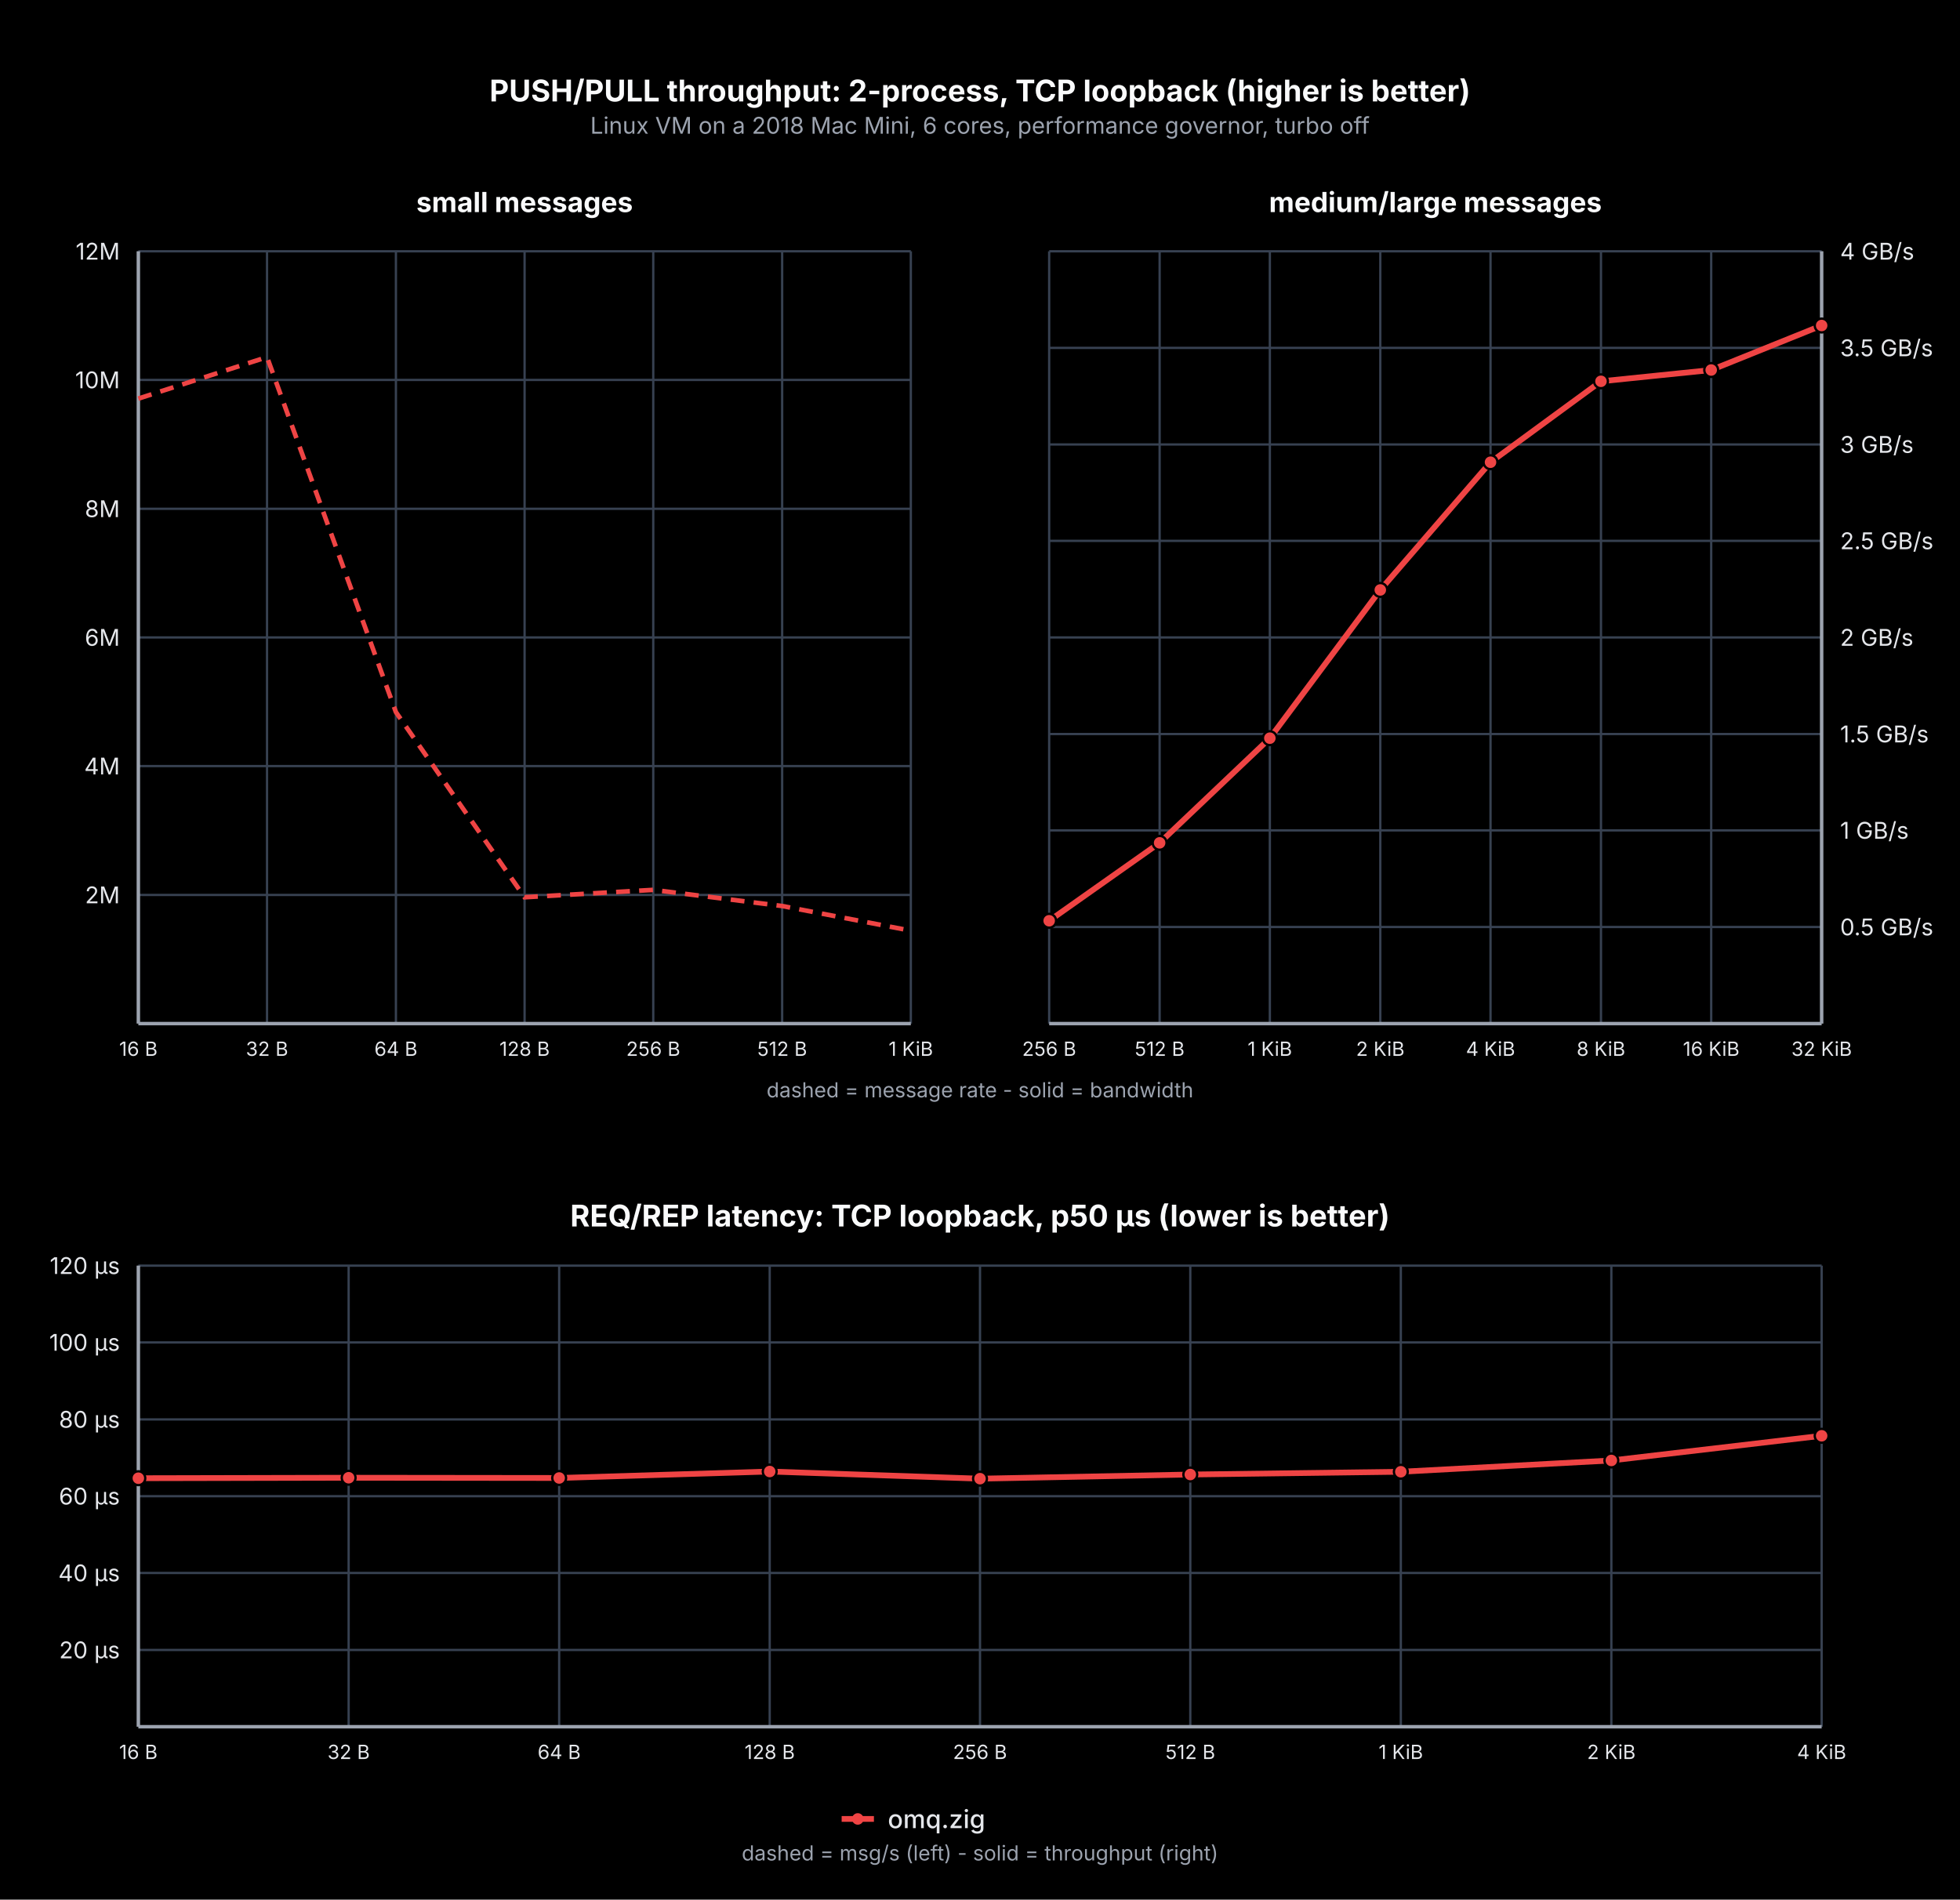
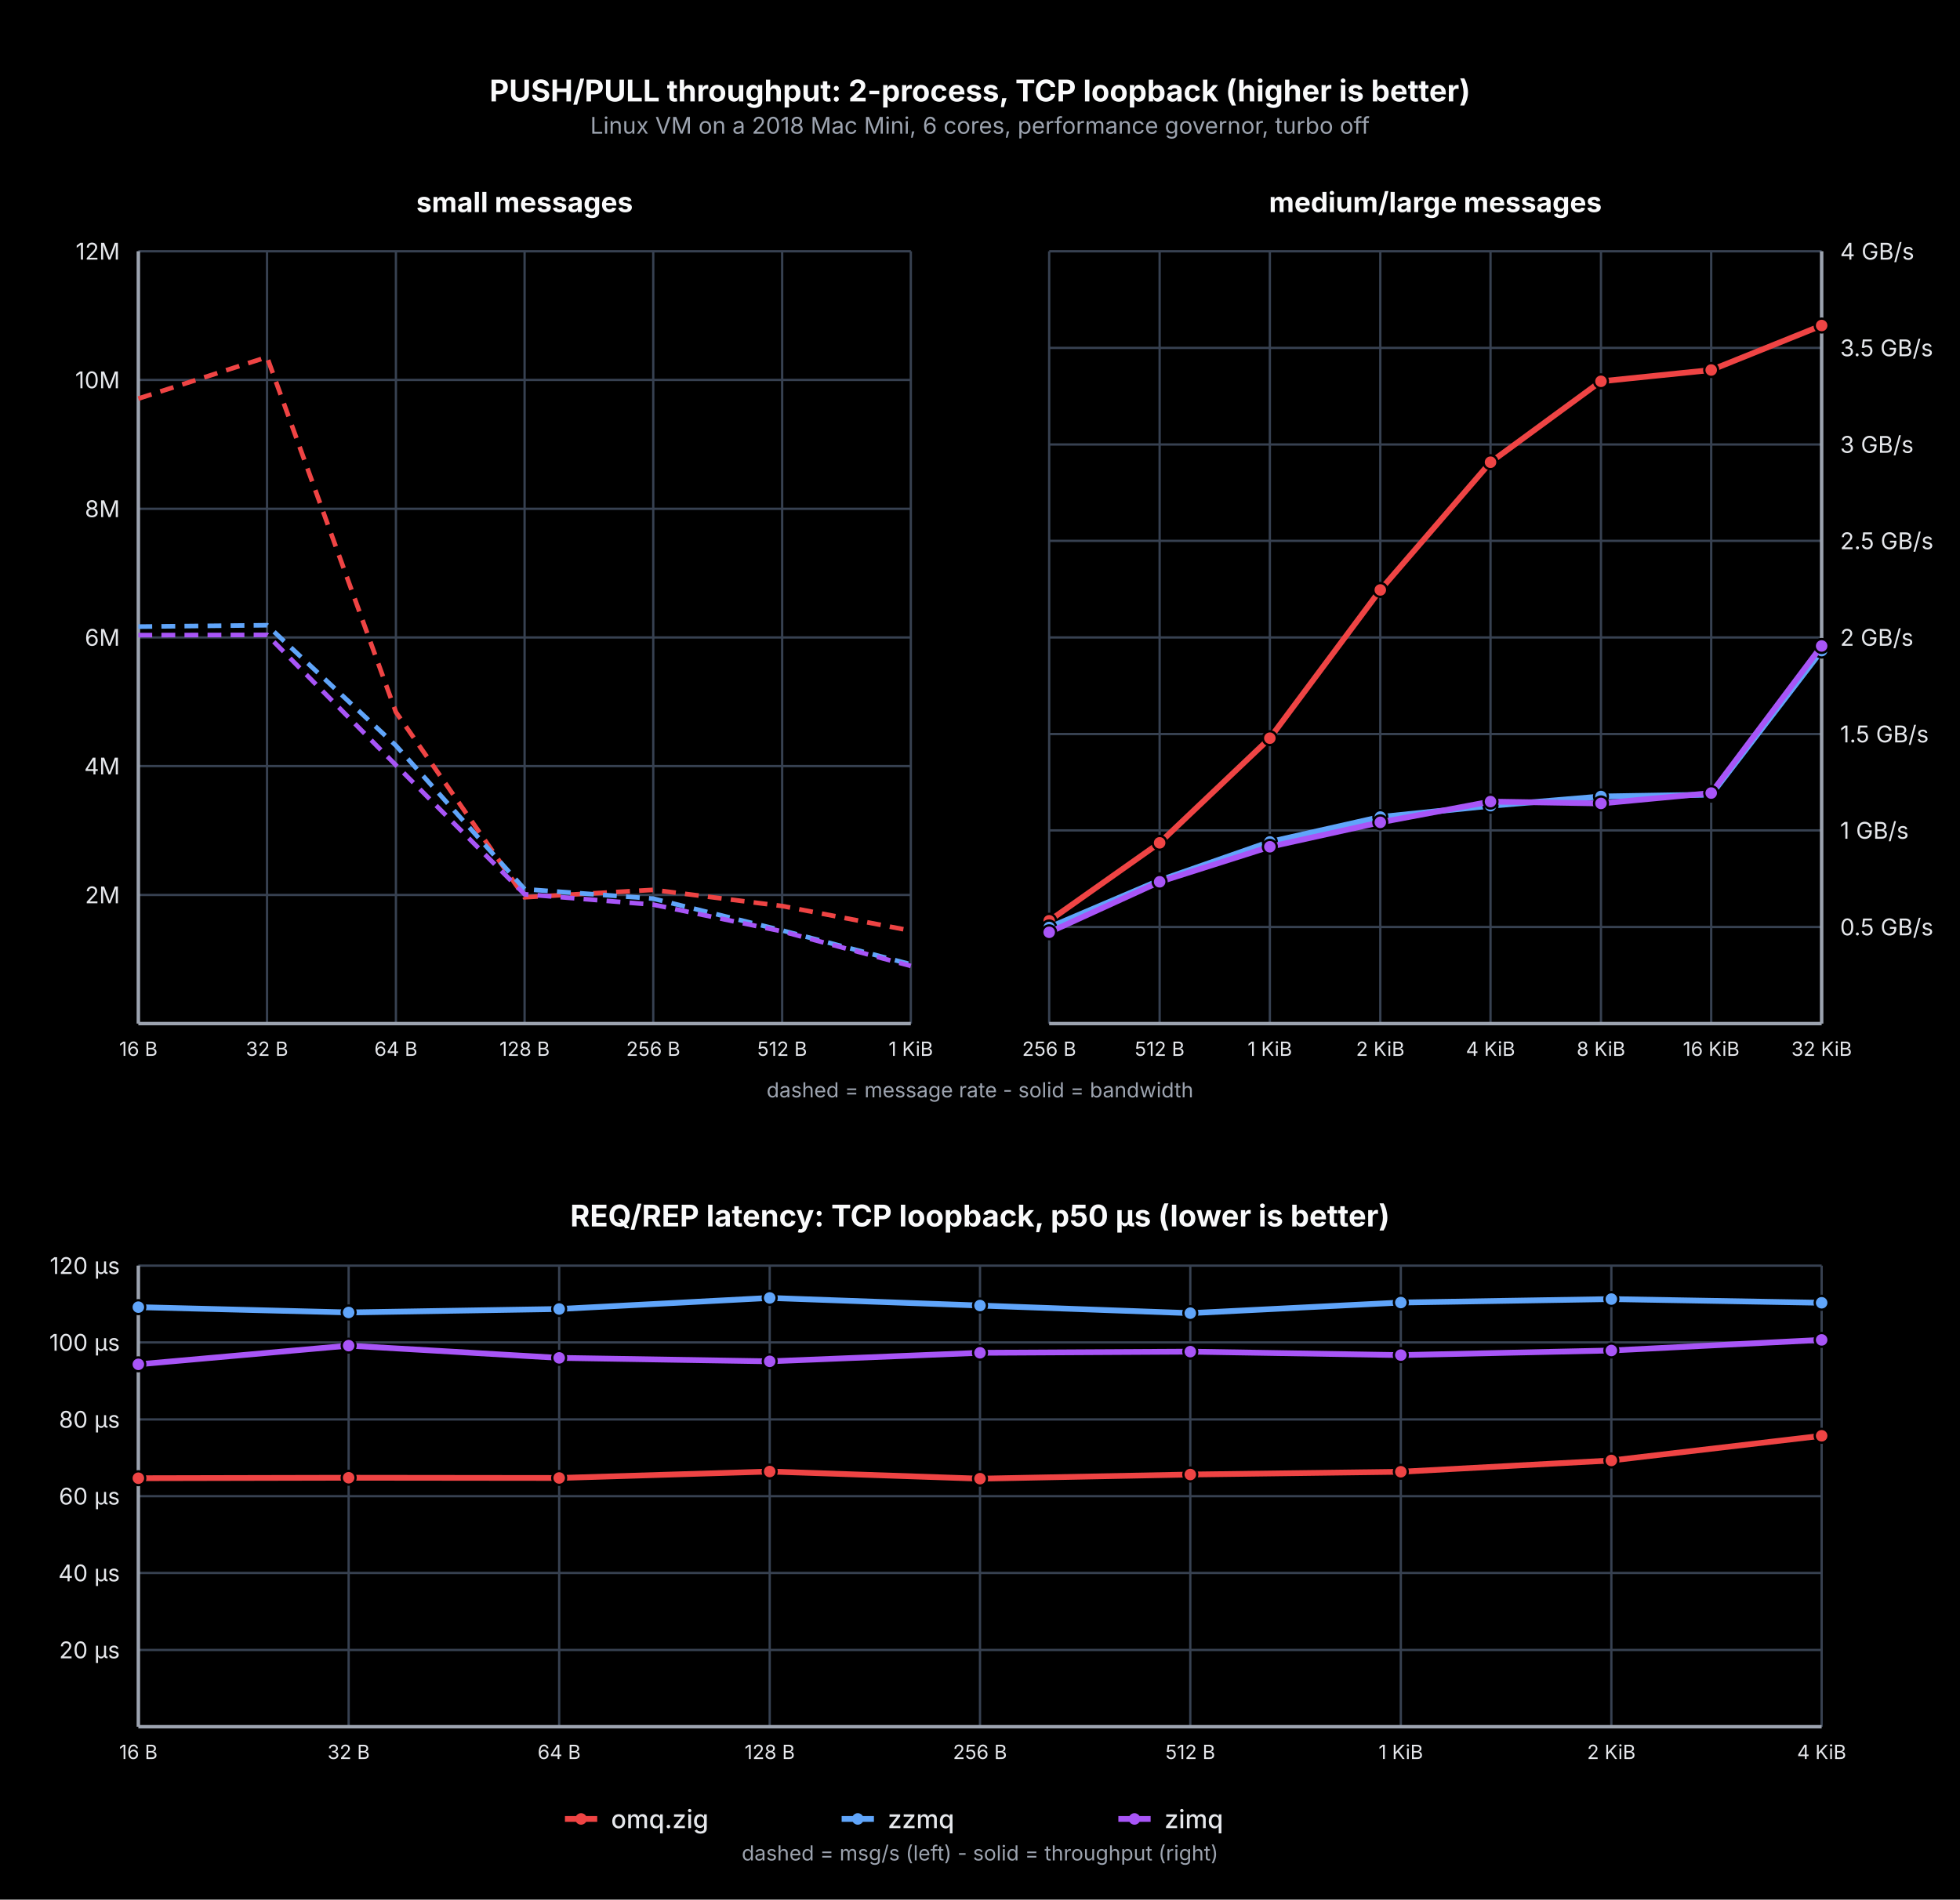
<svg xmlns="http://www.w3.org/2000/svg" viewBox="0 0 850 824" font-family="system-ui, -apple-system, sans-serif">
  <rect width="850" height="824" fill="#000000" />
  <text x="425.0" y="44" text-anchor="middle" fill="#f9fafb" font-size="13" font-weight="700">PUSH/PULL throughput: 2-process, TCP loopback (higher is better)</text>
  <text x="425.0" y="58" text-anchor="middle" fill="#9ca3af" font-size="10">Linux VM on a 2018 Mac Mini, 6 cores, performance governor, turbo off</text>
  <line x1="60" y1="388.2" x2="395" y2="388.2" stroke="#374151" stroke-width="1" />
  <text x="52" y="388.2" text-anchor="end" dominant-baseline="middle" fill="#e5e7eb" font-size="10">2M</text>
  <line x1="60" y1="332.3" x2="395" y2="332.3" stroke="#374151" stroke-width="1" />
  <text x="52" y="332.3" text-anchor="end" dominant-baseline="middle" fill="#e5e7eb" font-size="10">4M</text>
  <line x1="60" y1="276.5" x2="395" y2="276.5" stroke="#374151" stroke-width="1" />
  <text x="52" y="276.5" text-anchor="end" dominant-baseline="middle" fill="#e5e7eb" font-size="10">6M</text>
  <line x1="60" y1="220.7" x2="395" y2="220.7" stroke="#374151" stroke-width="1" />
  <text x="52" y="220.7" text-anchor="end" dominant-baseline="middle" fill="#e5e7eb" font-size="10">8M</text>
  <line x1="60" y1="164.8" x2="395" y2="164.8" stroke="#374151" stroke-width="1" />
  <text x="52" y="164.8" text-anchor="end" dominant-baseline="middle" fill="#e5e7eb" font-size="10">10M</text>
  <line x1="60" y1="109.0" x2="395" y2="109.0" stroke="#374151" stroke-width="1" />
  <text x="52" y="109.0" text-anchor="end" dominant-baseline="middle" fill="#e5e7eb" font-size="10">12M</text>
  <line x1="60.0" y1="109" x2="60.0" y2="444" stroke="#374151" stroke-width="1" />
  <line x1="115.8" y1="109" x2="115.8" y2="444" stroke="#374151" stroke-width="1" />
  <line x1="171.7" y1="109" x2="171.7" y2="444" stroke="#374151" stroke-width="1" />
  <line x1="227.5" y1="109" x2="227.5" y2="444" stroke="#374151" stroke-width="1" />
  <line x1="283.3" y1="109" x2="283.3" y2="444" stroke="#374151" stroke-width="1" />
  <line x1="339.2" y1="109" x2="339.2" y2="444" stroke="#374151" stroke-width="1" />
  <line x1="395.0" y1="109" x2="395.0" y2="444" stroke="#374151" stroke-width="1" />
  <line x1="60" y1="109" x2="60" y2="444" stroke="#9ca3af" stroke-width="1.5" />
  <line x1="60" y1="444" x2="395" y2="444" stroke="#9ca3af" stroke-width="1.5" />
  <line x1="455" y1="402.1" x2="790" y2="402.1" stroke="#374151" stroke-width="1" />
  <text x="798" y="402.1" text-anchor="start" dominant-baseline="middle" fill="#e5e7eb" font-size="10">0.5 GB/s</text>
  <line x1="455" y1="360.2" x2="790" y2="360.2" stroke="#374151" stroke-width="1" />
  <text x="798" y="360.2" text-anchor="start" dominant-baseline="middle" fill="#e5e7eb" font-size="10">1 GB/s</text>
  <line x1="455" y1="318.4" x2="790" y2="318.4" stroke="#374151" stroke-width="1" />
  <text x="798" y="318.4" text-anchor="start" dominant-baseline="middle" fill="#e5e7eb" font-size="10">1.5 GB/s</text>
  <line x1="455" y1="276.5" x2="790" y2="276.5" stroke="#374151" stroke-width="1" />
  <text x="798" y="276.5" text-anchor="start" dominant-baseline="middle" fill="#e5e7eb" font-size="10">2 GB/s</text>
  <line x1="455" y1="234.6" x2="790" y2="234.6" stroke="#374151" stroke-width="1" />
  <text x="798" y="234.6" text-anchor="start" dominant-baseline="middle" fill="#e5e7eb" font-size="10">2.5 GB/s</text>
  <line x1="455" y1="192.8" x2="790" y2="192.8" stroke="#374151" stroke-width="1" />
  <text x="798" y="192.8" text-anchor="start" dominant-baseline="middle" fill="#e5e7eb" font-size="10">3 GB/s</text>
  <line x1="455" y1="150.9" x2="790" y2="150.9" stroke="#374151" stroke-width="1" />
  <text x="798" y="150.9" text-anchor="start" dominant-baseline="middle" fill="#e5e7eb" font-size="10">3.5 GB/s</text>
  <line x1="455" y1="109.0" x2="790" y2="109.0" stroke="#374151" stroke-width="1" />
  <text x="798" y="109.0" text-anchor="start" dominant-baseline="middle" fill="#e5e7eb" font-size="10">4 GB/s</text>
  <line x1="455.0" y1="109" x2="455.0" y2="444" stroke="#374151" stroke-width="1" />
  <line x1="502.9" y1="109" x2="502.9" y2="444" stroke="#374151" stroke-width="1" />
  <line x1="550.7" y1="109" x2="550.7" y2="444" stroke="#374151" stroke-width="1" />
  <line x1="598.6" y1="109" x2="598.6" y2="444" stroke="#374151" stroke-width="1" />
  <line x1="646.4" y1="109" x2="646.4" y2="444" stroke="#374151" stroke-width="1" />
  <line x1="694.3" y1="109" x2="694.3" y2="444" stroke="#374151" stroke-width="1" />
  <line x1="742.1" y1="109" x2="742.1" y2="444" stroke="#374151" stroke-width="1" />
  <line x1="790.0" y1="109" x2="790.0" y2="444" stroke="#374151" stroke-width="1" />
  <line x1="790" y1="109" x2="790" y2="444" stroke="#9ca3af" stroke-width="1.5" />
  <line x1="455" y1="444" x2="790" y2="444" stroke="#9ca3af" stroke-width="1.5" />
  <text x="227.5" y="92" text-anchor="middle" fill="#f9fafb" font-size="12" font-weight="700">small messages</text>
  <text x="622.5" y="92" text-anchor="middle" fill="#f9fafb" font-size="12" font-weight="700">medium/large messages</text>
  <polyline points="60.0,172.9 115.8,154.9 171.7,308.9 227.5,389.2 283.3,386.0 339.2,393.0 395.0,403.7" fill="none" stroke="#ef4444" stroke-width="2" stroke-dasharray="6,4" />
+   <polyline points="60.0,271.8 115.8,271.2 171.7,323.4 227.5,385.7 283.3,389.8 339.2,403.6 395.0,418.3" fill="none" stroke="#60a5fa" stroke-width="2" stroke-dasharray="6,4" />
+   <polyline points="60.0,275.5 115.8,275.4 171.7,331.9 227.5,387.9 283.3,392.4 339.2,404.0 395.0,419.0" fill="none" stroke="#a855f7" stroke-width="2" stroke-dasharray="6,4" />
  <polyline points="455.0,399.4 502.9,365.6 550.7,320.2 598.6,255.9 646.4,200.5 694.3,165.4 742.1,160.5 790.0,141.2" fill="none" stroke="#ef4444" stroke-width="2.5" stroke-linecap="round" stroke-linejoin="round" />
  <circle cx="455.0" cy="399.4" r="3" fill="#ef4444" stroke="#000000" stroke-width="1" />
  <circle cx="502.9" cy="365.6" r="3" fill="#ef4444" stroke="#000000" stroke-width="1" />
  <circle cx="550.7" cy="320.2" r="3" fill="#ef4444" stroke="#000000" stroke-width="1" />
  <circle cx="598.6" cy="255.9" r="3" fill="#ef4444" stroke="#000000" stroke-width="1" />
  <circle cx="646.4" cy="200.5" r="3" fill="#ef4444" stroke="#000000" stroke-width="1" />
  <circle cx="694.3" cy="165.4" r="3" fill="#ef4444" stroke="#000000" stroke-width="1" />
  <circle cx="742.1" cy="160.5" r="3" fill="#ef4444" stroke="#000000" stroke-width="1" />
  <circle cx="790.0" cy="141.2" r="3" fill="#ef4444" stroke="#000000" stroke-width="1" />
+   <polyline points="455.0,402.3 502.9,381.9 550.7,365.2 598.6,354.4 646.4,349.5 694.3,345.5 742.1,344.7 790.0,282.2" fill="none" stroke="#60a5fa" stroke-width="2.5" stroke-linecap="round" stroke-linejoin="round" />
+   <circle cx="455.0" cy="402.3" r="3" fill="#60a5fa" stroke="#000000" stroke-width="1" />
+   <circle cx="502.9" cy="381.9" r="3" fill="#60a5fa" stroke="#000000" stroke-width="1" />
+   <circle cx="550.7" cy="365.2" r="3" fill="#60a5fa" stroke="#000000" stroke-width="1" />
+   <circle cx="598.6" cy="354.4" r="3" fill="#60a5fa" stroke="#000000" stroke-width="1" />
+   <circle cx="646.4" cy="349.5" r="3" fill="#60a5fa" stroke="#000000" stroke-width="1" />
+   <circle cx="694.3" cy="345.5" r="3" fill="#60a5fa" stroke="#000000" stroke-width="1" />
+   <circle cx="742.1" cy="344.7" r="3" fill="#60a5fa" stroke="#000000" stroke-width="1" />
+   <circle cx="790.0" cy="282.2" r="3" fill="#60a5fa" stroke="#000000" stroke-width="1" />
+   <polyline points="455.0,404.4 502.9,382.5 550.7,367.3 598.6,356.7 646.4,347.7 694.3,348.5 742.1,344.0 790.0,280.2" fill="none" stroke="#a855f7" stroke-width="2.5" stroke-linecap="round" stroke-linejoin="round" />
+   <circle cx="455.0" cy="404.4" r="3" fill="#a855f7" stroke="#000000" stroke-width="1" />
+   <circle cx="502.9" cy="382.5" r="3" fill="#a855f7" stroke="#000000" stroke-width="1" />
+   <circle cx="550.7" cy="367.3" r="3" fill="#a855f7" stroke="#000000" stroke-width="1" />
+   <circle cx="598.6" cy="356.7" r="3" fill="#a855f7" stroke="#000000" stroke-width="1" />
+   <circle cx="646.4" cy="347.7" r="3" fill="#a855f7" stroke="#000000" stroke-width="1" />
+   <circle cx="694.3" cy="348.5" r="3" fill="#a855f7" stroke="#000000" stroke-width="1" />
+   <circle cx="742.1" cy="344.0" r="3" fill="#a855f7" stroke="#000000" stroke-width="1" />
+   <circle cx="790.0" cy="280.2" r="3" fill="#a855f7" stroke="#000000" stroke-width="1" />
  <text x="60.0" y="458" text-anchor="middle" fill="#e5e7eb" font-size="8.5">16 B</text>
  <text x="115.8" y="458" text-anchor="middle" fill="#e5e7eb" font-size="8.5">32 B</text>
  <text x="171.7" y="458" text-anchor="middle" fill="#e5e7eb" font-size="8.5">64 B</text>
  <text x="227.5" y="458" text-anchor="middle" fill="#e5e7eb" font-size="8.5">128 B</text>
  <text x="283.3" y="458" text-anchor="middle" fill="#e5e7eb" font-size="8.5">256 B</text>
  <text x="339.2" y="458" text-anchor="middle" fill="#e5e7eb" font-size="8.5">512 B</text>
  <text x="395.0" y="458" text-anchor="middle" fill="#e5e7eb" font-size="8.5">1 KiB</text>
  <text x="455.0" y="458" text-anchor="middle" fill="#e5e7eb" font-size="8.5">256 B</text>
  <text x="502.9" y="458" text-anchor="middle" fill="#e5e7eb" font-size="8.5">512 B</text>
  <text x="550.7" y="458" text-anchor="middle" fill="#e5e7eb" font-size="8.5">1 KiB</text>
  <text x="598.6" y="458" text-anchor="middle" fill="#e5e7eb" font-size="8.5">2 KiB</text>
  <text x="646.4" y="458" text-anchor="middle" fill="#e5e7eb" font-size="8.5">4 KiB</text>
  <text x="694.3" y="458" text-anchor="middle" fill="#e5e7eb" font-size="8.5">8 KiB</text>
  <text x="742.1" y="458" text-anchor="middle" fill="#e5e7eb" font-size="8.5">16 KiB</text>
  <text x="790.0" y="458" text-anchor="middle" fill="#e5e7eb" font-size="8.5">32 KiB</text>
  <text x="425.0" y="476" text-anchor="middle" fill="#9ca3af" font-size="9">dashed = message rate - solid = bandwidth</text>
  <text x="425.0" y="532" text-anchor="middle" fill="#f9fafb" font-size="13" font-weight="700">REQ/REP latency: TCP loopback, p50 μs (lower is better)</text>
  <line x1="60" y1="715.7" x2="790" y2="715.7" stroke="#374151" stroke-width="1" />
  <text x="52" y="715.7" text-anchor="end" dominant-baseline="middle" fill="#e5e7eb" font-size="10">20 μs</text>
  <line x1="60" y1="682.3" x2="790" y2="682.3" stroke="#374151" stroke-width="1" />
  <text x="52" y="682.3" text-anchor="end" dominant-baseline="middle" fill="#e5e7eb" font-size="10">40 μs</text>
  <line x1="60" y1="649.0" x2="790" y2="649.0" stroke="#374151" stroke-width="1" />
  <text x="52" y="649.0" text-anchor="end" dominant-baseline="middle" fill="#e5e7eb" font-size="10">60 μs</text>
  <line x1="60" y1="615.7" x2="790" y2="615.7" stroke="#374151" stroke-width="1" />
  <text x="52" y="615.7" text-anchor="end" dominant-baseline="middle" fill="#e5e7eb" font-size="10">80 μs</text>
  <line x1="60" y1="582.3" x2="790" y2="582.3" stroke="#374151" stroke-width="1" />
  <text x="52" y="582.3" text-anchor="end" dominant-baseline="middle" fill="#e5e7eb" font-size="10">100 μs</text>
  <line x1="60" y1="549.0" x2="790" y2="549.0" stroke="#374151" stroke-width="1" />
  <text x="52" y="549.0" text-anchor="end" dominant-baseline="middle" fill="#e5e7eb" font-size="10">120 μs</text>
  <line x1="60.0" y1="549" x2="60.0" y2="749" stroke="#374151" stroke-width="1" />
  <line x1="151.2" y1="549" x2="151.2" y2="749" stroke="#374151" stroke-width="1" />
  <line x1="242.5" y1="549" x2="242.5" y2="749" stroke="#374151" stroke-width="1" />
  <line x1="333.8" y1="549" x2="333.8" y2="749" stroke="#374151" stroke-width="1" />
  <line x1="425.0" y1="549" x2="425.0" y2="749" stroke="#374151" stroke-width="1" />
  <line x1="516.2" y1="549" x2="516.2" y2="749" stroke="#374151" stroke-width="1" />
  <line x1="607.5" y1="549" x2="607.5" y2="749" stroke="#374151" stroke-width="1" />
  <line x1="698.8" y1="549" x2="698.8" y2="749" stroke="#374151" stroke-width="1" />
  <line x1="790.0" y1="549" x2="790.0" y2="749" stroke="#374151" stroke-width="1" />
  <line x1="60" y1="549" x2="60" y2="749" stroke="#9ca3af" stroke-width="1.5" />
  <line x1="60" y1="749" x2="790" y2="749" stroke="#9ca3af" stroke-width="1.5" />
  <polyline points="60.0,641.2 151.2,641.0 242.5,641.1 333.8,638.3 425.0,641.4 516.2,639.6 607.5,638.4 698.8,633.5 790.0,622.8" fill="none" stroke="#ef4444" stroke-width="2.5" stroke-linecap="round" stroke-linejoin="round" />
  <circle cx="60.0" cy="641.2" r="3" fill="#ef4444" stroke="#000000" stroke-width="1" />
  <circle cx="151.2" cy="641.0" r="3" fill="#ef4444" stroke="#000000" stroke-width="1" />
  <circle cx="242.5" cy="641.1" r="3" fill="#ef4444" stroke="#000000" stroke-width="1" />
  <circle cx="333.8" cy="638.3" r="3" fill="#ef4444" stroke="#000000" stroke-width="1" />
  <circle cx="425.0" cy="641.4" r="3" fill="#ef4444" stroke="#000000" stroke-width="1" />
  <circle cx="516.2" cy="639.6" r="3" fill="#ef4444" stroke="#000000" stroke-width="1" />
  <circle cx="607.5" cy="638.4" r="3" fill="#ef4444" stroke="#000000" stroke-width="1" />
  <circle cx="698.8" cy="633.5" r="3" fill="#ef4444" stroke="#000000" stroke-width="1" />
  <circle cx="790.0" cy="622.8" r="3" fill="#ef4444" stroke="#000000" stroke-width="1" />
+   <polyline points="60.0,567.0 151.2,569.3 242.5,567.8 333.8,563.0 425.0,566.3 516.2,569.6 607.5,565.0 698.8,563.5 790.0,565.1" fill="none" stroke="#60a5fa" stroke-width="2.5" stroke-linecap="round" stroke-linejoin="round" />
+   <circle cx="60.0" cy="567.0" r="3" fill="#60a5fa" stroke="#000000" stroke-width="1" />
+   <circle cx="151.2" cy="569.3" r="3" fill="#60a5fa" stroke="#000000" stroke-width="1" />
+   <circle cx="242.5" cy="567.8" r="3" fill="#60a5fa" stroke="#000000" stroke-width="1" />
+   <circle cx="333.8" cy="563.0" r="3" fill="#60a5fa" stroke="#000000" stroke-width="1" />
+   <circle cx="425.0" cy="566.3" r="3" fill="#60a5fa" stroke="#000000" stroke-width="1" />
+   <circle cx="516.2" cy="569.6" r="3" fill="#60a5fa" stroke="#000000" stroke-width="1" />
+   <circle cx="607.5" cy="565.0" r="3" fill="#60a5fa" stroke="#000000" stroke-width="1" />
+   <circle cx="698.8" cy="563.5" r="3" fill="#60a5fa" stroke="#000000" stroke-width="1" />
+   <circle cx="790.0" cy="565.1" r="3" fill="#60a5fa" stroke="#000000" stroke-width="1" />
+   <polyline points="60.0,591.8 151.2,583.7 242.5,589.0 333.8,590.5 425.0,586.8 516.2,586.3 607.5,587.8 698.8,585.8 790.0,581.2" fill="none" stroke="#a855f7" stroke-width="2.5" stroke-linecap="round" stroke-linejoin="round" />
+   <circle cx="60.0" cy="591.8" r="3" fill="#a855f7" stroke="#000000" stroke-width="1" />
+   <circle cx="151.2" cy="583.7" r="3" fill="#a855f7" stroke="#000000" stroke-width="1" />
+   <circle cx="242.5" cy="589.0" r="3" fill="#a855f7" stroke="#000000" stroke-width="1" />
+   <circle cx="333.8" cy="590.5" r="3" fill="#a855f7" stroke="#000000" stroke-width="1" />
+   <circle cx="425.0" cy="586.8" r="3" fill="#a855f7" stroke="#000000" stroke-width="1" />
+   <circle cx="516.2" cy="586.3" r="3" fill="#a855f7" stroke="#000000" stroke-width="1" />
+   <circle cx="607.5" cy="587.8" r="3" fill="#a855f7" stroke="#000000" stroke-width="1" />
+   <circle cx="698.8" cy="585.8" r="3" fill="#a855f7" stroke="#000000" stroke-width="1" />
+   <circle cx="790.0" cy="581.2" r="3" fill="#a855f7" stroke="#000000" stroke-width="1" />
  <text x="60.0" y="763" text-anchor="middle" fill="#e5e7eb" font-size="8.5">16 B</text>
  <text x="151.2" y="763" text-anchor="middle" fill="#e5e7eb" font-size="8.5">32 B</text>
  <text x="242.5" y="763" text-anchor="middle" fill="#e5e7eb" font-size="8.5">64 B</text>
  <text x="333.8" y="763" text-anchor="middle" fill="#e5e7eb" font-size="8.5">128 B</text>
  <text x="425.0" y="763" text-anchor="middle" fill="#e5e7eb" font-size="8.5">256 B</text>
  <text x="516.2" y="763" text-anchor="middle" fill="#e5e7eb" font-size="8.5">512 B</text>
  <text x="607.5" y="763" text-anchor="middle" fill="#e5e7eb" font-size="8.5">1 KiB</text>
  <text x="698.8" y="763" text-anchor="middle" fill="#e5e7eb" font-size="8.5">2 KiB</text>
  <text x="790.0" y="763" text-anchor="middle" fill="#e5e7eb" font-size="8.5">4 KiB</text>
-   <line x1="365" y1="789" x2="379" y2="789" stroke="#ef4444" stroke-width="2.5" />
-   <circle cx="372" cy="789" r="2.5" fill="#ef4444" />
-   <text x="385" y="793" fill="#e5e7eb" font-size="11" font-weight="500">omq.zig</text>
+   <line x1="245" y1="789" x2="259" y2="789" stroke="#ef4444" stroke-width="2.5" />
+   <circle cx="252" cy="789" r="2.5" fill="#ef4444" />
+   <text x="265" y="793" fill="#e5e7eb" font-size="11" font-weight="500">omq.zig</text>
+   <line x1="365" y1="789" x2="379" y2="789" stroke="#60a5fa" stroke-width="2.5" />
+   <circle cx="372" cy="789" r="2.5" fill="#60a5fa" />
+   <text x="385" y="793" fill="#e5e7eb" font-size="11" font-weight="500">zzmq</text>
+   <line x1="485" y1="789" x2="499" y2="789" stroke="#a855f7" stroke-width="2.5" />
+   <circle cx="492" cy="789" r="2.5" fill="#a855f7" />
+   <text x="505" y="793" fill="#e5e7eb" font-size="11" font-weight="500">zimq</text>
  <text x="425.0" y="807" text-anchor="middle" fill="#9ca3af" font-size="9">dashed = msg/s (left) - solid = throughput (right)</text>
</svg>
